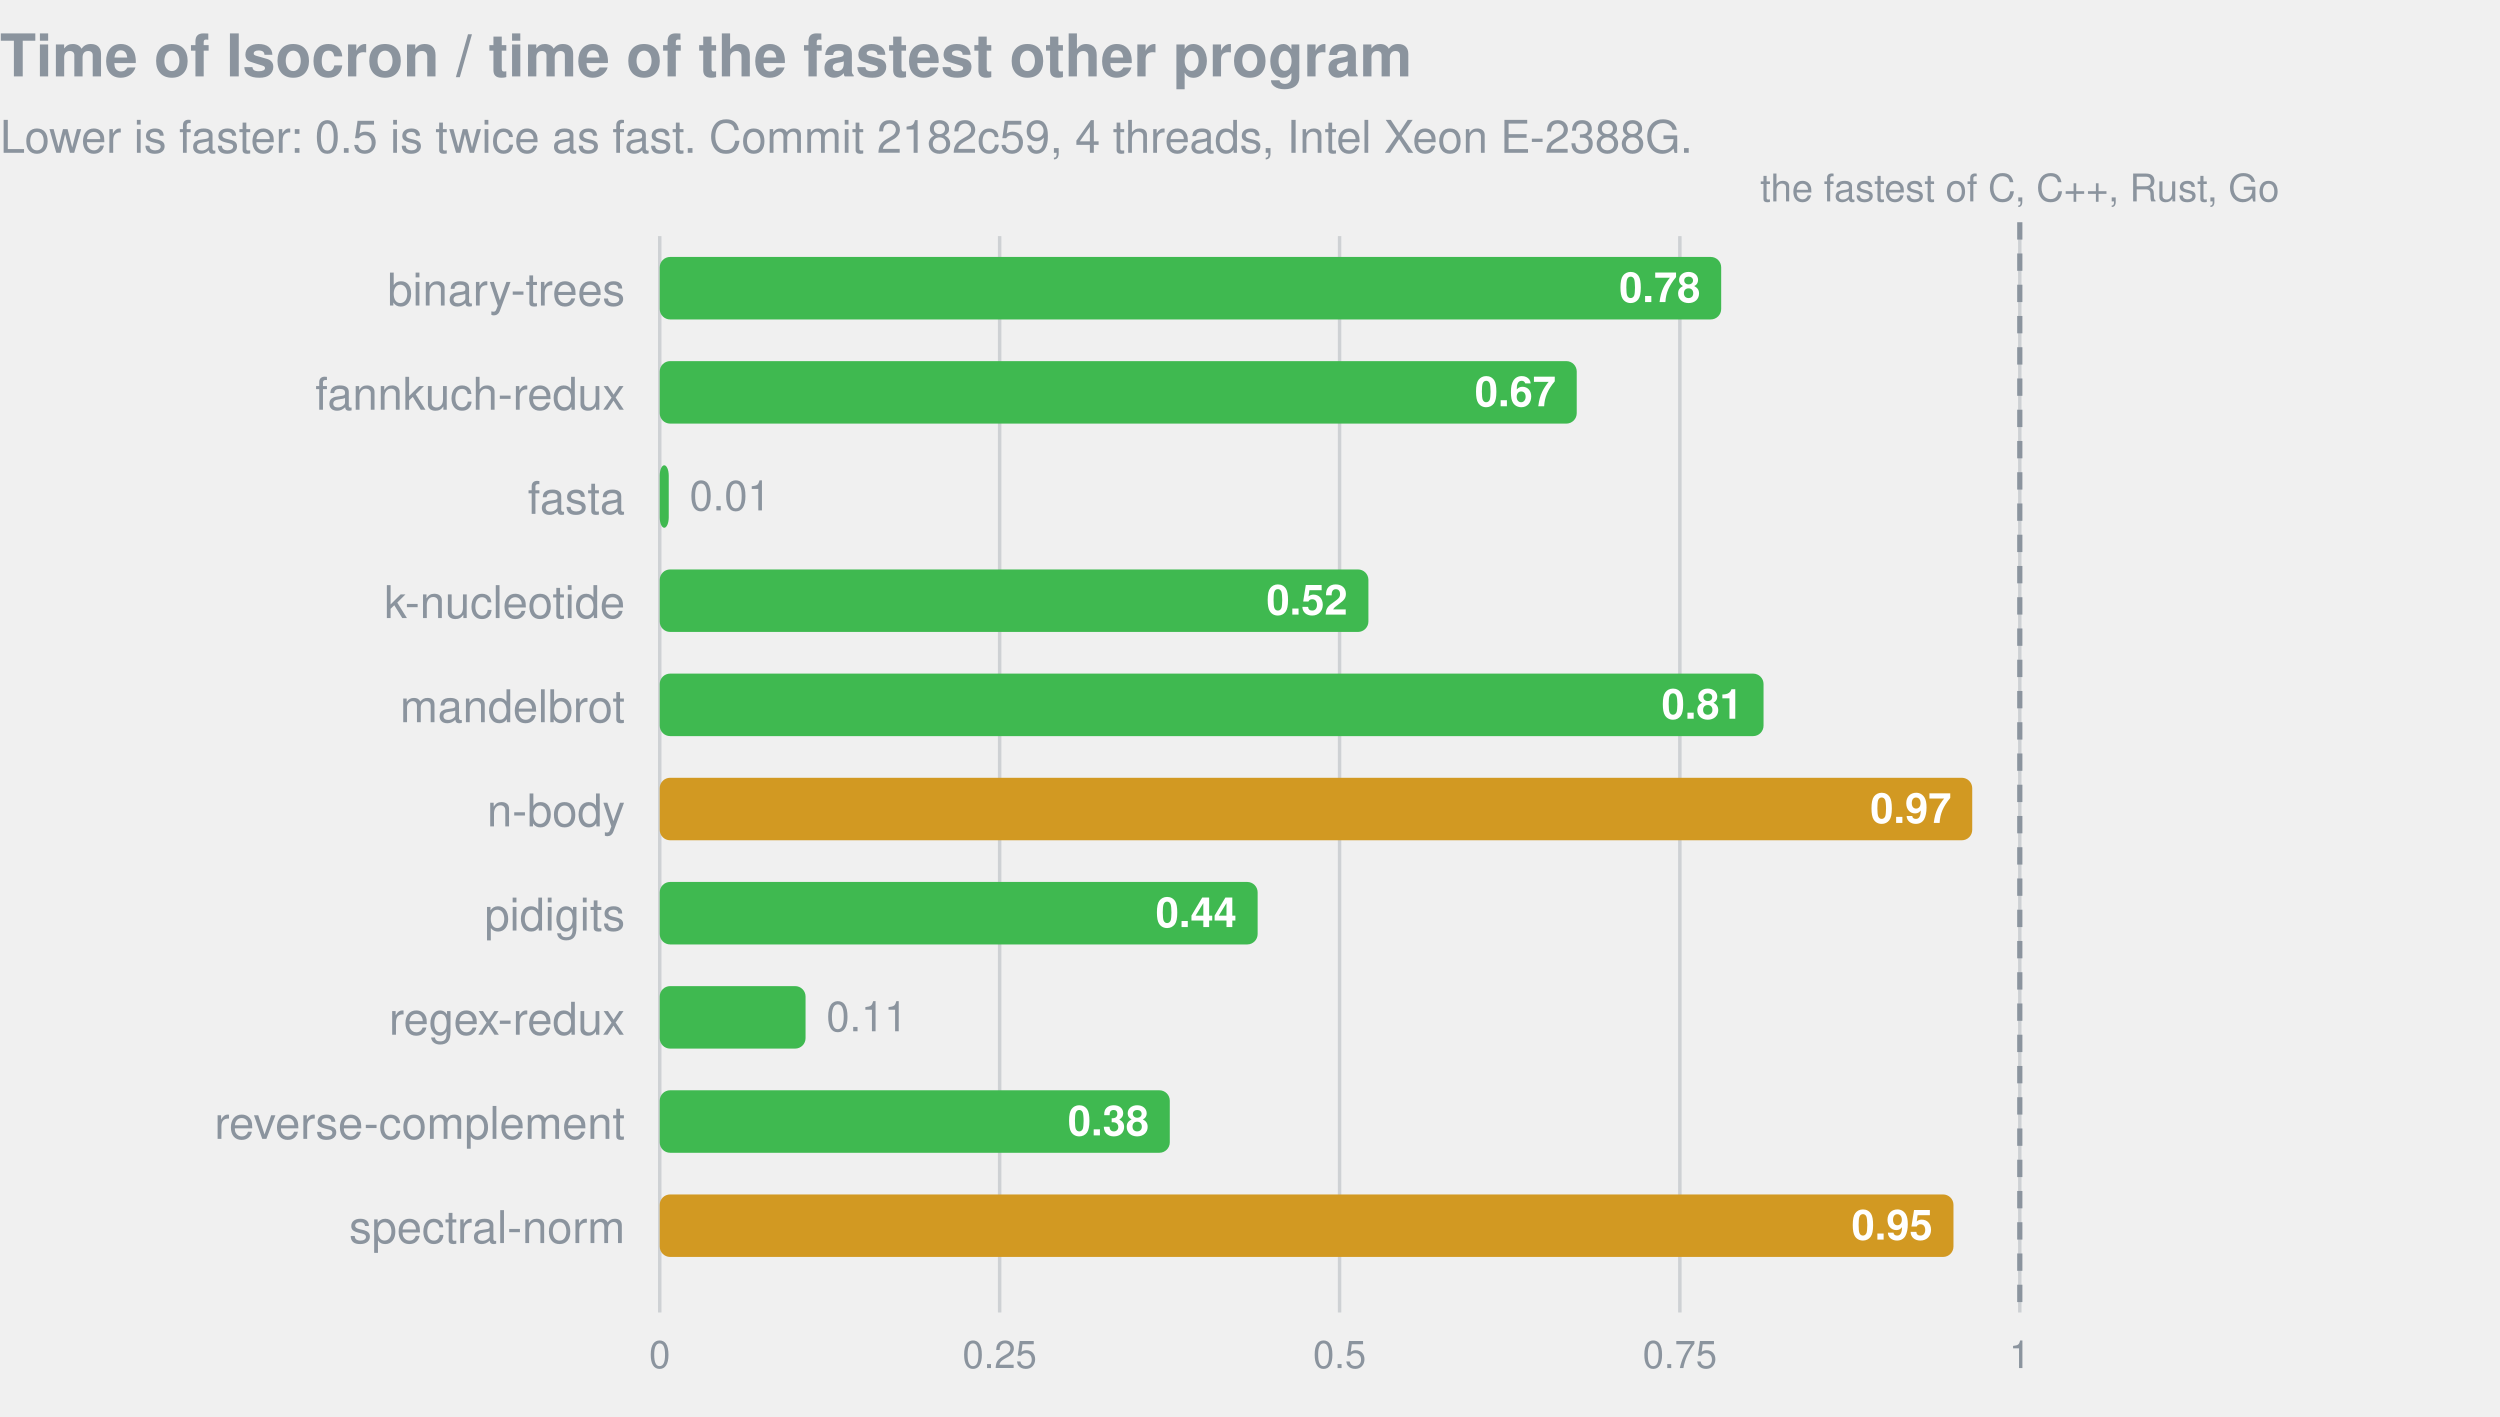
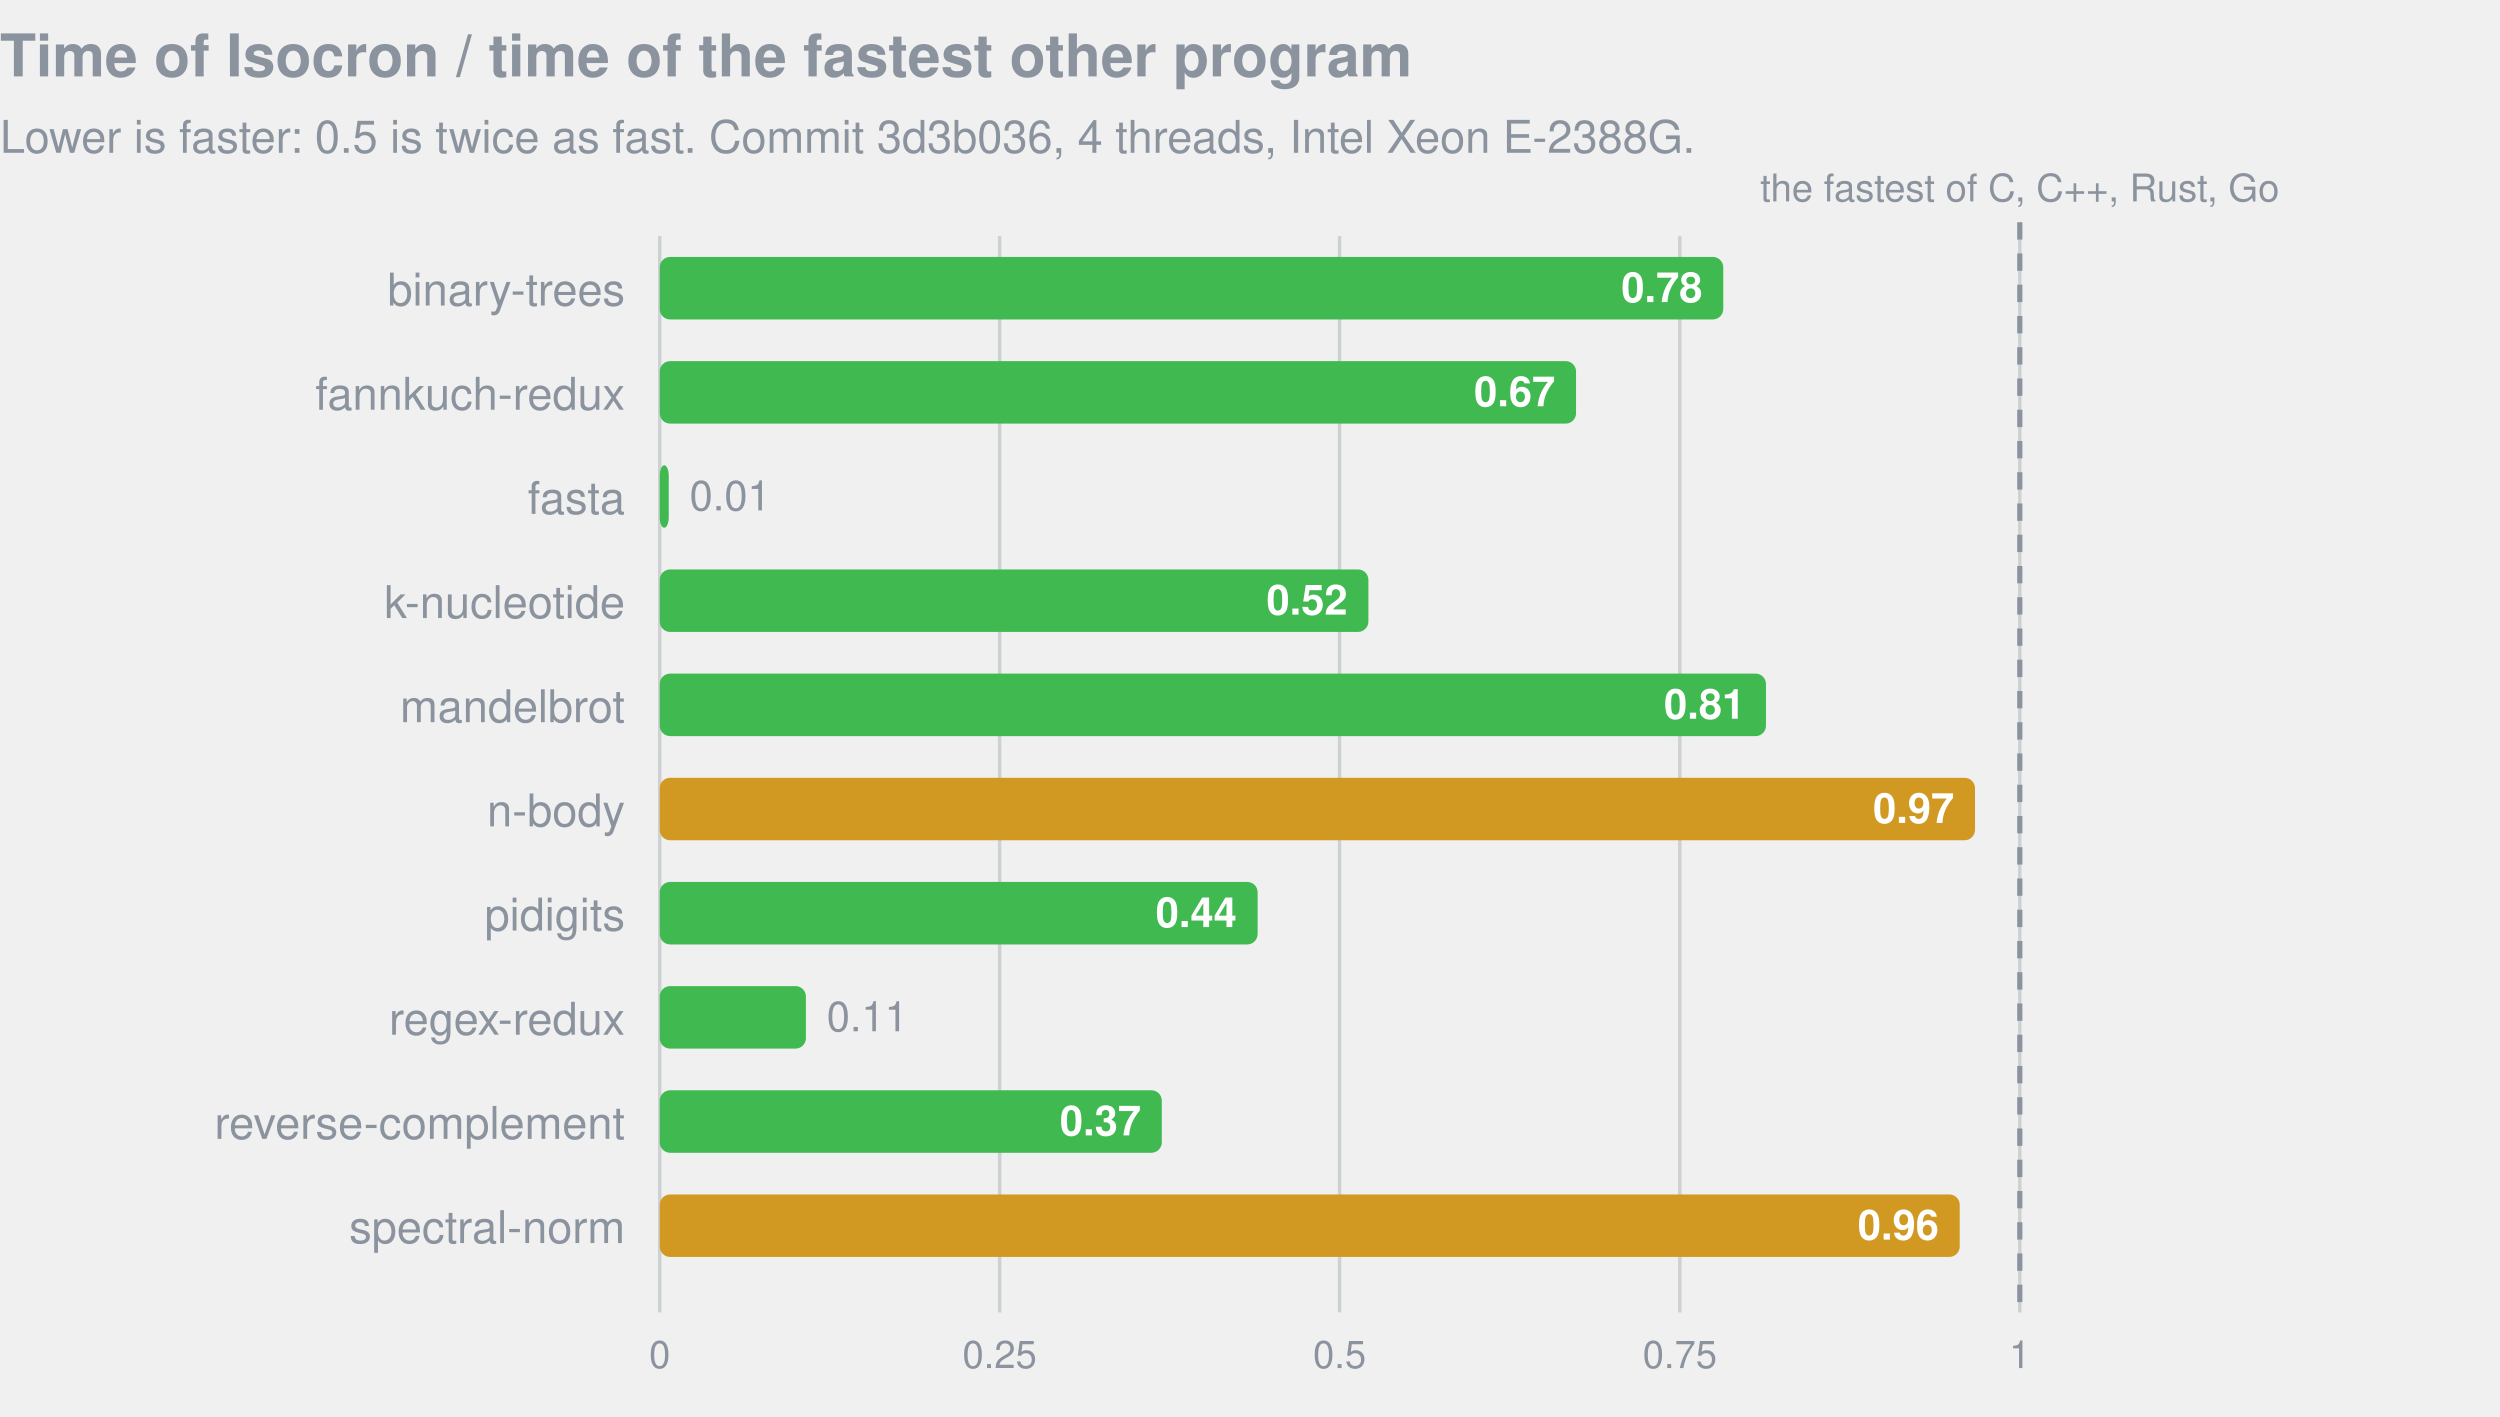
<svg xmlns="http://www.w3.org/2000/svg" width="720" height="408" viewBox="0 0 720 408" font-family="-apple-system, Segoe UI, Helvetica, Arial, sans-serif">
  <text x="0" y="22" font-size="17" font-weight="600" fill="#8b949e">Time of Isocron / time of the fastest other program</text>
-   <text x="0" y="44" font-size="13" fill="#8b949e">Lower is faster: 0.5 is twice as fast. Commit 2182c59, 4 threads, Intel Xeon E-2388G.</text>
+   <text x="0" y="44" font-size="13" fill="#8b949e">Lower is faster: 0.5 is twice as fast. Commit 3d3b036, 4 threads, Intel Xeon E-2388G.</text>
  <line x1="190.0" y1="68" x2="190.0" y2="378" stroke="#8b949e55" />
  <text x="190.0" y="394" font-size="11" fill="#8b949e" text-anchor="middle">0</text>
  <line x1="287.9" y1="68" x2="287.9" y2="378" stroke="#8b949e55" />
  <text x="287.9" y="394" font-size="11" fill="#8b949e" text-anchor="middle">0.25</text>
  <line x1="385.8" y1="68" x2="385.8" y2="378" stroke="#8b949e55" />
  <text x="385.8" y="394" font-size="11" fill="#8b949e" text-anchor="middle">0.5</text>
  <line x1="483.8" y1="68" x2="483.8" y2="378" stroke="#8b949e55" />
  <text x="483.8" y="394" font-size="11" fill="#8b949e" text-anchor="middle">0.75</text>
  <line x1="581.7" y1="68" x2="581.7" y2="378" stroke="#8b949e55" />
  <text x="581.7" y="394" font-size="11" fill="#8b949e" text-anchor="middle">1</text>
  <text x="180" y="88" font-size="13" fill="#8b949e" text-anchor="end">binary-trees</text>
-   <rect x="190" y="74" width="305.7" height="18" rx="3" fill="#3fb950" />
-   <text x="489.7" y="87" font-size="12" font-weight="600" fill="#ffffff" text-anchor="end">0.78</text>
+   <rect x="190" y="74" width="306.3" height="18" rx="3" fill="#3fb950" />
+   <text x="490.3" y="87" font-size="12" font-weight="600" fill="#ffffff" text-anchor="end">0.78</text>
  <text x="180" y="118" font-size="13" fill="#8b949e" text-anchor="end">fannkuch-redux</text>
-   <rect x="190" y="104" width="264.1" height="18" rx="3" fill="#3fb950" />
-   <text x="448.1" y="117" font-size="12" font-weight="600" fill="#ffffff" text-anchor="end">0.67</text>
+   <rect x="190" y="104" width="263.9" height="18" rx="3" fill="#3fb950" />
+   <text x="447.9" y="117" font-size="12" font-weight="600" fill="#ffffff" text-anchor="end">0.67</text>
  <text x="180" y="148" font-size="13" fill="#8b949e" text-anchor="end">fasta</text>
  <rect x="190" y="134" width="2.6" height="18" rx="3" fill="#3fb950" />
  <text x="198.6" y="147" font-size="12" fill="#8b949e">0.01</text>
  <text x="180" y="178" font-size="13" fill="#8b949e" text-anchor="end">k-nucleotide</text>
  <rect x="190" y="164" width="204.1" height="18" rx="3" fill="#3fb950" />
  <text x="388.1" y="177" font-size="12" font-weight="600" fill="#ffffff" text-anchor="end">0.52</text>
  <text x="180" y="208" font-size="13" fill="#8b949e" text-anchor="end">mandelbrot</text>
-   <rect x="190" y="194" width="317.9" height="18" rx="3" fill="#3fb950" />
-   <text x="501.9" y="207" font-size="12" font-weight="600" fill="#ffffff" text-anchor="end">0.81</text>
+   <rect x="190" y="194" width="318.6" height="18" rx="3" fill="#3fb950" />
+   <text x="502.6" y="207" font-size="12" font-weight="600" fill="#ffffff" text-anchor="end">0.81</text>
  <text x="180" y="238" font-size="13" fill="#8b949e" text-anchor="end">n-body</text>
-   <rect x="190" y="224" width="378.0" height="18" rx="3" fill="#d29922" />
-   <text x="562.0" y="237" font-size="12" font-weight="600" fill="#ffffff" text-anchor="end">0.97</text>
+   <rect x="190" y="224" width="378.8" height="18" rx="3" fill="#d29922" />
+   <text x="562.8" y="237" font-size="12" font-weight="600" fill="#ffffff" text-anchor="end">0.97</text>
  <text x="180" y="268" font-size="13" fill="#8b949e" text-anchor="end">pidigits</text>
  <rect x="190" y="254" width="172.2" height="18" rx="3" fill="#3fb950" />
  <text x="356.2" y="267" font-size="12" font-weight="600" fill="#ffffff" text-anchor="end">0.44</text>
  <text x="180" y="298" font-size="13" fill="#8b949e" text-anchor="end">regex-redux</text>
-   <rect x="190" y="284" width="42.0" height="18" rx="3" fill="#3fb950" />
-   <text x="238.0" y="297" font-size="12" fill="#8b949e">0.11</text>
+   <rect x="190" y="284" width="42.1" height="18" rx="3" fill="#3fb950" />
+   <text x="238.1" y="297" font-size="12" fill="#8b949e">0.11</text>
  <text x="180" y="328" font-size="13" fill="#8b949e" text-anchor="end">reverse-complement</text>
-   <rect x="190" y="314" width="146.9" height="18" rx="3" fill="#3fb950" />
-   <text x="330.9" y="327" font-size="12" font-weight="600" fill="#ffffff" text-anchor="end">0.38</text>
+   <rect x="190" y="314" width="144.6" height="18" rx="3" fill="#3fb950" />
+   <text x="328.6" y="327" font-size="12" font-weight="600" fill="#ffffff" text-anchor="end">0.37</text>
  <text x="180" y="358" font-size="13" fill="#8b949e" text-anchor="end">spectral-norm</text>
-   <rect x="190" y="344" width="372.6" height="18" rx="3" fill="#d29922" />
-   <text x="556.6" y="357" font-size="12" font-weight="600" fill="#ffffff" text-anchor="end">0.95</text>
+   <rect x="190" y="344" width="374.4" height="18" rx="3" fill="#d29922" />
+   <text x="558.4" y="357" font-size="12" font-weight="600" fill="#ffffff" text-anchor="end">0.96</text>
  <line x1="581.7" y1="64" x2="581.7" y2="378" stroke="#8b949e" stroke-width="1.5" stroke-dasharray="5 4" />
  <text x="581.7" y="58" font-size="11" fill="#8b949e" text-anchor="middle">the fastest of C, C++, Rust, Go</text>
</svg>
